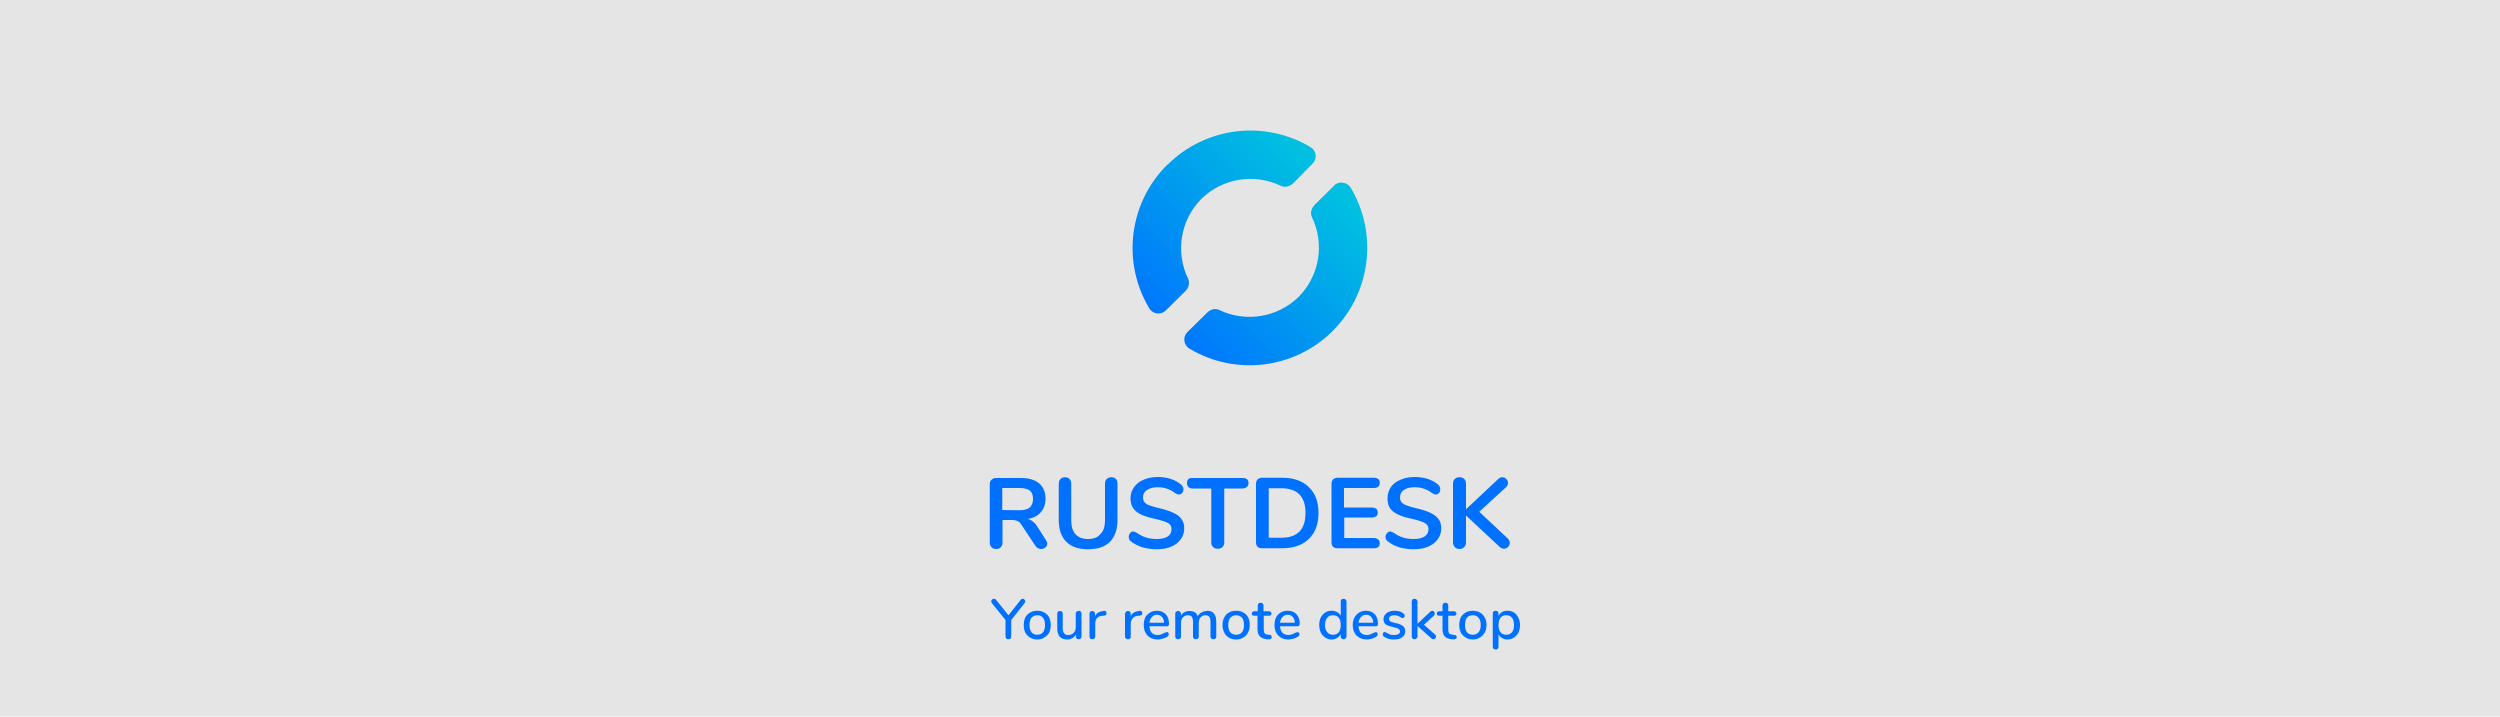
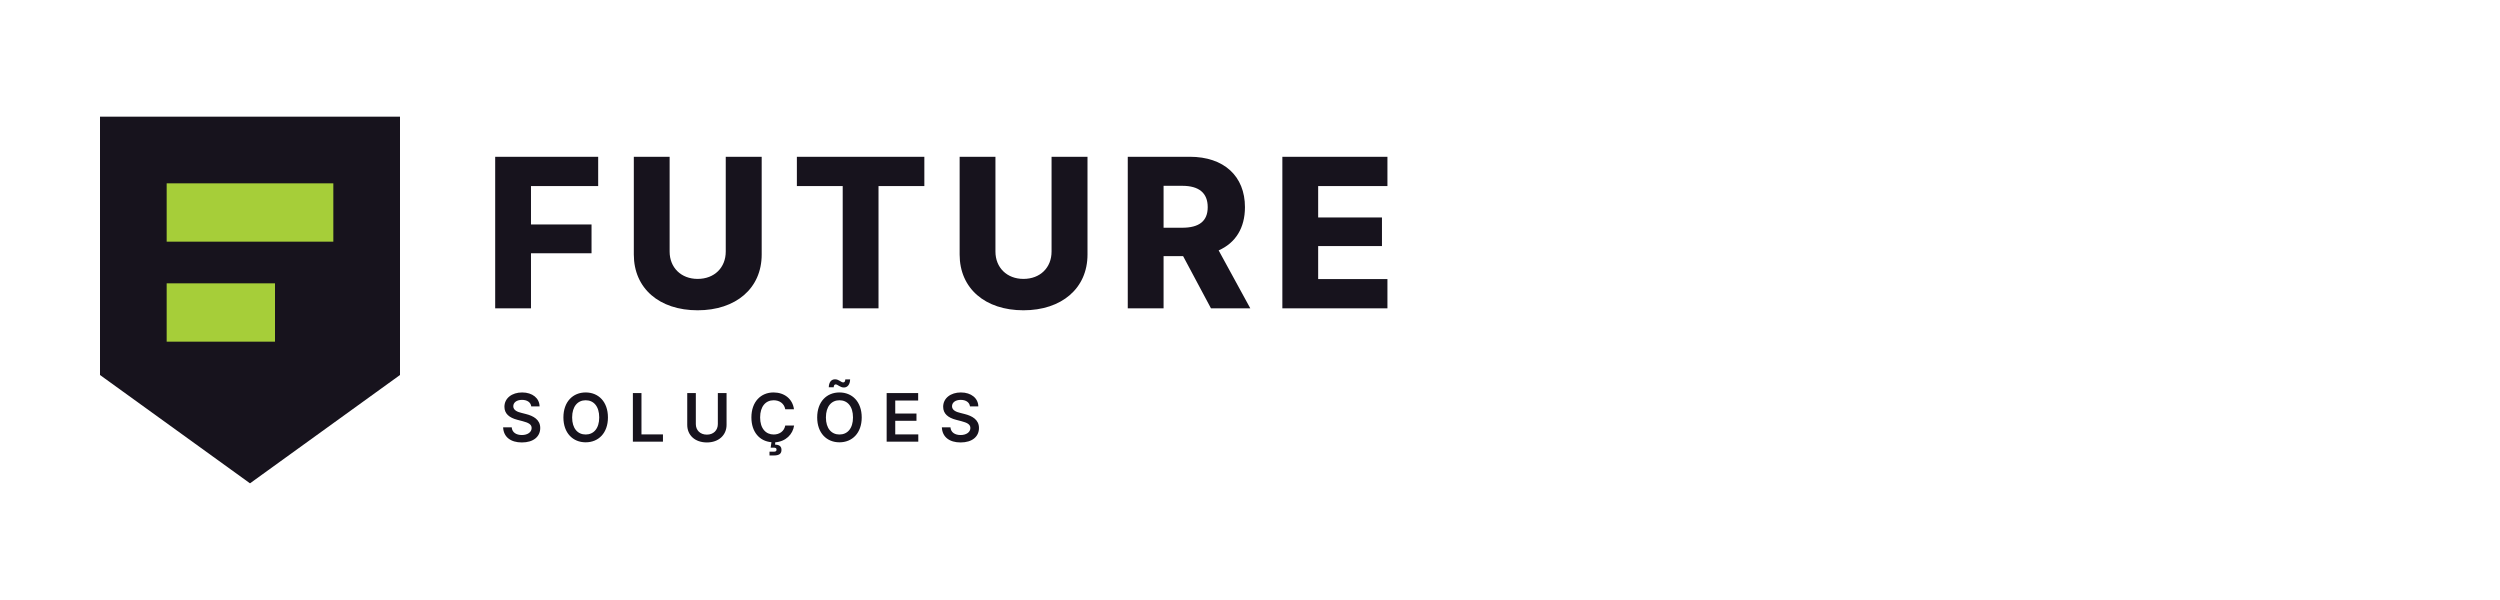
- <svg xmlns="http://www.w3.org/2000/svg" xmlns:xlink="http://www.w3.org/1999/xlink" xml:space="preserve" width="1000" height="286.6" style="clip-rule:evenodd;fill-rule:evenodd;stroke-linejoin:round;stroke-miterlimit:1.414">
-   <path d="M0 0h1000v286.6H0z" style="opacity:1;fill:#e5e5e5;fill-opacity:1;fill-rule:evenodd;stroke:none;stroke-width:.143px;stroke-linecap:butt;stroke-linejoin:miter;stroke-miterlimit:4;stroke-dasharray:none;stroke-dashoffset:0;stroke-opacity:1;marker:none" />
-   <defs>
-     <linearGradient xlink:href="#a" id="c" x1=".1" x2=".8" y1=".9" y2=".2" gradientTransform="matrix(94.00173 0 0 93.99768 453 52.2)" gradientUnits="userSpaceOnUse" />
-     <linearGradient id="a" x1=".1" x2=".8" y1=".9" y2=".2" gradientTransform="matrix(26.301 0 0 26.331 90.7 911.8)" gradientUnits="userSpaceOnUse">
-       <stop offset="0" stop-color="#004ba6" style="stop-color:#0071ff;stop-opacity:1" />
-       <stop offset="1" stop-color="#00bfe1" style="stop-color:#00bfe1;stop-opacity:1" />
-     </linearGradient>
-     <path id="b" d="M412.8 154.2h247V204h-247z" />
-   </defs>
-   <g style="clip-rule:evenodd;fill-rule:evenodd;stroke-linejoin:round;stroke-miterlimit:1.414">
-     <g style="font-size:40px;line-height:1.25;white-space:pre;shape-inside:url(#b);fill:#0071ff" transform="translate(-20 28.7)">
-       <path d="M438.4 187.4q.5.7.5 1.4 0 .9-.8 1.5-.7.6-1.7.6-.6 0-1.2-.3t-1-.9l-5.3-8q-.8-1.4-1.7-1.9-1-.5-2.4-.5H421v9q0 1.2-.7 1.9-.6.7-1.8.7-1.2 0-1.9-.7t-.7-2V165q0-1.2.7-1.8.7-.7 1.8-.7h10q4.8 0 7.3 2.2 2.5 2.1 2.5 6.1 0 3.3-1.9 5.4-1.8 2.1-5.2 2.7 1.2.3 2 1 1 .7 1.8 2zm-10.8-12q3 0 4.3-1.1 1.3-1.2 1.3-3.4 0-2.4-1.3-3.4-1.4-1-4.3-1h-6.7v8.8zm27.7 15.6q-5.8 0-8.8-3-3-3-3-8.8v-14.4q0-1.2.7-1.9.6-.7 1.8-.7 1.2 0 1.8.7.7.7.7 1.9v14.7q0 3.6 1.7 5.5 1.8 1.9 5 1.9 3.4 0 5-2 1.8-1.8 1.8-5.4v-14.7q0-1.2.7-1.9t1.8-.7q1.2 0 1.9.7.6.7.6 1.9v14.4q0 5.7-3 8.8-3 3-8.7 3zm27.4 0q-3 0-5.8-.8-2.7-.9-4.5-2.3-.9-.6-.9-1.9 0-.8.5-1.4.5-.7 1.2-.7t1.6.6q1.8 1.2 3.6 1.8 2 .6 4.2.6 3 0 4.5-1t1.5-3q0-1.6-1.4-2.4-1.5-.8-4.9-1.6-3.5-.7-5.7-1.7t-3.3-2.6q-1.1-1.5-1.1-4 0-2.4 1.4-4.4 1.4-2 3.8-3 2.6-1.1 5.7-1.1 5.7 0 9.3 3 .5.4.7.9.3.4.3 1 0 .9-.6 1.5-.4.6-1.1.6l-.8-.1-.9-.5q-1.6-1.2-3.2-1.7-1.5-.6-3.7-.6-2.7 0-4.3 1.1-1.6 1-1.6 3 0 1.7 1.4 2.6 1.4.8 4.8 1.6 3.5.8 5.7 1.8 2.3 1 3.4 2.5 1.2 1.5 1.2 3.8 0 2.5-1.4 4.4-1.3 1.9-3.9 3-2.4 1-5.7 1zm24.4-.2q-1.2 0-1.9-.7t-.7-1.8v-21.6h-7.3q-2.4 0-2.4-2.2t2.4-2H517q2.4 0 2.4 2t-2.4 2.2h-7.3v21.6q0 1.1-.7 1.8t-1.9.7zm17.8-.2q-1.2 0-1.9-.6-.6-.7-.6-1.8v-23.3q0-1.2.6-1.8.7-.7 1.9-.7h8q6.8 0 10.6 3.7 3.9 3.7 3.9 10.4t-3.9 10.4q-3.8 3.7-10.7 3.7zm7.6-4.2q9.7 0 9.7-9.9t-9.7-9.9h-5v19.8zm22.5 4.2q-1.1 0-1.8-.6-.6-.7-.6-1.8v-23.3q0-1.2.6-1.8.7-.7 1.8-.7h14.5q1.1 0 1.8.5.6.6.6 1.5 0 1-.6 1.6-.7.5-1.8.5h-11.9v7.8h11q1.2 0 1.9.5.6.5.6 1.5t-.6 1.5-1.8.5h-11v8.2h11.8q1.1 0 1.8.6.6.5.6 1.5t-.6 1.5-1.8.5zm30.5.4q-3.1 0-5.9-.8-2.7-.9-4.4-2.3-1-.6-1-1.9 0-.8.6-1.4.5-.7 1.2-.7t1.6.6q1.7 1.2 3.6 1.8 1.9.6 4.2.6 2.9 0 4.4-1 1.6-1 1.6-3 0-1.6-1.5-2.4-1.4-.8-4.8-1.6-3.5-.7-5.7-1.7t-3.4-2.6q-1-1.5-1-4 0-2.4 1.3-4.4 1.4-2 3.9-3 2.5-1.1 5.6-1.1 5.8 0 9.4 3 .5.4.7.9.2.4.2 1 0 .9-.5 1.5t-1.2.6l-.7-.1-.9-.5q-1.6-1.2-3.2-1.7-1.5-.6-3.8-.6-2.7 0-4.3 1.1-1.5 1-1.5 3 0 1.7 1.4 2.6 1.4.8 4.7 1.6 3.6.8 5.8 1.8 2.2 1 3.4 2.5 1.2 1.5 1.2 3.8 0 2.5-1.4 4.4-1.4 1.9-3.9 3-2.5 1-5.7 1zm37.6-4.3q.8.8.8 1.8 0 .9-.7 1.6-.7.7-1.6.7-1 0-1.9-.9l-13.3-12.4v10.8q0 1.1-.7 1.8-.7.8-1.9.8t-1.9-.8q-.7-.7-.7-1.8v-23.5q0-1.2.7-1.9t1.9-.7q1.2 0 1.9.7t.7 1.9V175l12.9-12.1q.7-.7 1.6-.7 1 0 1.6.7.7.7.7 1.6t-.8 1.7l-10.7 9.8z" aria-label="RUSTDESK" style="font-weight:700;font-family:Nunito;-inkscape-font-specification:&quot;Nunito Bold&quot;" />
-     </g>
-     <g style="font-size:22.667px;line-height:1.25;fill:#0071ff">
-       <path d="M390.8 212.4q.3-.4.7-.4.5 0 .8.3.3.4.3.8t-.3.7l-5.3 6.7v6.5q0 .6-.4 1-.3.2-.8.2t-.8-.3q-.3-.3-.3-.9v-6.5l-5.4-6.7q-.3-.3-.3-.7 0-.5.3-.8.4-.3.8-.3.5 0 .8.4l5 6.2zm6.6 15.9q-1.6 0-2.9-.8-1.2-.7-1.9-2-.6-1.3-.6-3t.6-3q.7-1.3 2-2 1.2-.7 2.8-.7t2.8.7q1.3.7 2 2 .6 1.3.6 3t-.6 3q-.7 1.3-2 2-1.2.8-2.8.8zm0-1.9q1.5 0 2.3-1 .8-1 .8-2.9t-.8-2.9q-.8-1-2.3-1t-2.3 1q-.8 1-.8 3 0 1.8.8 2.8.8 1 2.3 1zm16.5-9.6q.6 0 .9.3.3.3.3.8v9.2q0 .5-.3.8-.4.3-.9.3t-.8-.3q-.2-.3-.2-.7v-.9q-.6 1-1.5 1.5-1 .5-2 .5-4 0-4-4.5V218q0-.5.2-.8.3-.3.9-.3.5 0 .8.3.3.3.3.8v5.9q0 1.3.6 2 .5.6 1.6.6 1.4 0 2.2-.9.8-.8.8-2.3V218q0-.5.3-.8.3-.3.8-.3zm10.2 0q1 0 1 1 0 .4-.2.7-.2.2-.9.3h-.6q-1.5.2-2.2 1-.6 1-.6 2.1v5.2q0 .6-.4.8-.3.3-.8.3t-.8-.3q-.3-.2-.3-.8V218q0-.5.3-.8.3-.3.8-.3t.8.3q.3.3.3.8v1q.4-1 1.3-1.5t2-.6zm14.3 0q1 0 1 1 0 .4-.2.7l-.9.3h-.7q-1.4.2-2 1-.8 1-.8 2.1v5.2q0 .6-.3.8-.3.3-.8.3t-.8-.3q-.4-.2-.4-.8V218q0-.5.4-.8.3-.3.8-.3t.8.3q.3.3.3.8v1q.4-1 1.3-1.5.8-.5 2-.6zm10.9 8.5q.3 0 .5.3.2.2.2.6 0 .6-.8 1.1-.8.5-1.8.7-.9.3-1.7.3-2.7 0-4.2-1.6-1.5-1.5-1.5-4.2 0-1.7.6-3 .7-1.3 2-2 1.1-.7 2.7-.7 2.2 0 3.5 1.4 1.3 1.4 1.3 3.8 0 1-.8 1h-7q.2 3.5 3.3 3.5.9 0 1.5-.3l1.3-.6.4-.1.5-.2zm-4-6.9q-1.3 0-2 .9-.9.8-1 2.3h5.8q0-1.5-.8-2.3-.7-.9-2-.9zm20-1.6q3.7 0 3.7 4.4v6q0 .4-.3.7-.3.3-.8.3t-.9-.3q-.3-.3-.3-.8v-5.9q0-1.3-.5-2-.5-.6-1.5-.6-1.3 0-2 .9-.7.8-.7 2.3v5.3q0 .5-.3.8-.4.3-.9.3t-.8-.3q-.3-.3-.3-.8v-5.9q0-1.3-.5-2-.5-.6-1.6-.6-1.2 0-2 .9-.7.8-.7 2.3v5.3q0 .5-.3.8-.3.3-.8.3t-.9-.3q-.3-.3-.3-.8V218q0-.5.3-.8.4-.3.9-.3.4 0 .7.3.4.3.4.8v.8q.5-1 1.3-1.4 1-.5 2-.5 1.3 0 2.2.5.8.5 1.2 1.6.5-1 1.5-1.5 1-.6 2.2-.6zm11.7 11.5q-1.7 0-3-.8-1.2-.7-1.8-2-.7-1.3-.7-3t.7-3q.6-1.3 1.9-2 1.2-.7 2.9-.7t2.8.7q1.3.7 2 2 .6 1.3.6 3t-.7 3q-.6 1.3-1.9 2-1.2.8-2.8.8zm0-1.9q1.5 0 2.3-1 .8-1 .8-2.9t-.8-2.9q-.9-1-2.3-1t-2.4 1q-.8 1-.8 3 0 1.8.8 2.8.8 1 2.4 1zm13.3 0q.5.1.7.3.2.2.2.6 0 .5-.3.7-.4.3-1 .2h-.7q-1.8-.2-2.7-1.1-1-1-1-3v-5.3h-1.3q-1 0-1-.9 0-.4.3-.6.3-.3.7-.3h1.4v-2.3q0-.5.3-.8.3-.3.8-.3t.9.3q.3.3.3.8v2.3h2.2q.5 0 .7.3.3.2.3.6 0 .4-.3.7-.2.2-.7.2H488v5.5q0 1 .4 1.6.5.4 1.4.5zm11.2-1q.4 0 .6.2.2.2.2.6 0 .6-.8 1.1-.8.5-1.8.7-1 .3-1.8.3-2.6 0-4.1-1.6-1.5-1.5-1.5-4.2 0-1.7.6-3 .7-1.3 1.9-2t2.8-.7q2.2 0 3.5 1.4 1.3 1.4 1.3 3.8 0 1-.9 1h-7q.3 3.5 3.4 3.5.9 0 1.5-.3l1.3-.6.3-.1.5-.2zm-3.9-7q-1.3 0-2.1.9-.8.8-1 2.3h5.9q0-1.5-.8-2.3-.7-.9-2-.9zm22.3-6.4q.5 0 .8.3.4.3.4.8v14q0 .5-.4.8-.3.3-.8.3t-.8-.3q-.3-.3-.3-.8v-1q-.5 1-1.5 1.6-1 .6-2.2.6-1.4 0-2.5-.8-1.1-.7-1.8-2-.6-1.3-.6-3 0-1.8.6-3 .7-1.3 1.8-2 1-.7 2.5-.7 1.3 0 2.2.5 1 .5 1.5 1.5V213q0-.4.3-.7.3-.3.8-.3zm-4.2 14.4q1.5 0 2.3-1 .8-1 .8-2.9t-.8-2.9q-.8-1-2.3-1t-2.3 1q-.9 1-.9 2.9 0 1.8.9 2.9.8 1 2.3 1zm17.2-1q.3 0 .5.2t.2.6q0 .6-.8 1.1-.8.5-1.7.7-1 .3-1.8.3-2.6 0-4.2-1.6-1.5-1.5-1.5-4.2 0-1.7.7-3t1.9-2q1.2-.7 2.7-.7 2.2 0 3.5 1.4 1.3 1.4 1.3 3.8 0 1-.8 1h-7q.2 3.5 3.4 3.5.8 0 1.4-.3.7-.2 1.3-.6l.4-.1.5-.2zm-4-7q-1.2 0-2 .9-.8.8-1 2.3h5.9q-.1-1.5-.8-2.3-.7-.9-2-.9zm11.2 9.9q-2.3 0-3.8-1-.4-.2-.6-.5l-.1-.6q0-.4.2-.6.2-.3.5-.3t1 .4l1.2.6q.7.2 1.7.2t1.7-.4q.6-.4.6-1 0-.5-.3-.8-.2-.3-.8-.5l-1.7-.5q-2-.4-3-1.1-.8-.8-.8-2 0-1 .6-1.8t1.6-1.2q1-.4 2.2-.4 1 0 1.8.2.9.2 1.5.7.8.5.8 1.1 0 .4-.3.7-.2.2-.5.2h-.4q-.2 0-.5-.4l-1.2-.5q-.5-.2-1.3-.2-1 0-1.5.4-.6.4-.6 1 0 .7.5 1 .6.4 2 .7 1.6.3 2.4.8.9.4 1.2 1 .4.6.4 1.5 0 1.5-1.2 2.4-1.2.9-3.3.9zm16.4-2q.4.3.4.8t-.3.8q-.3.3-.7.3-.5 0-.8-.3l-5.6-5v4.2q0 .5-.4.8-.3.3-.8.3t-.8-.3q-.3-.3-.3-.8v-14q0-.5.3-.8.3-.3.8-.3t.8.3q.4.3.4.8v8.9l5.1-4.8q.4-.4.8-.4t.7.3q.3.4.3.8t-.3.8l-4 3.7zm7.7.2q.5 0 .7.2.3.2.3.6 0 .5-.4.7-.3.3-1 .2h-.6q-1.9-.2-2.8-1.1-.9-1-.9-3v-5.3h-1.3q-1 0-1-.9 0-.4.2-.6.3-.3.8-.3h1.3v-2.3q0-.5.3-.8.3-.3.9-.3.5 0 .8.3.3.3.3.8v2.3h2.3q.4 0 .7.3.3.2.3.6 0 .4-.3.7-.3.2-.7.2h-2.3v5.5q0 1 .4 1.6.5.4 1.4.5zm7.4 1.8q-1.6 0-2.8-.8-1.3-.7-2-2-.6-1.3-.6-3t.6-3q.7-1.3 2-2 1.2-.7 2.8-.7t2.9.7q1.2.7 1.9 2t.7 3q0 1.7-.7 3t-2 2q-1.1.8-2.8.8zm0-1.9q1.5 0 2.3-1 .9-1 .9-2.9t-.9-2.9q-.8-1-2.3-1t-2.3 1q-.8 1-.8 3 0 1.8.8 2.8.8 1 2.3 1zm14-9.6q1.4 0 2.5.7t1.7 2q.7 1.3.7 3 0 1.8-.6 3t-1.8 2q-1.1.8-2.6.8-1.2 0-2.2-.6-.9-.5-1.4-1.5v5q0 .5-.3.8-.3.3-.8.3t-.9-.3q-.3-.3-.3-.8v-13.3q0-.5.3-.8.3-.3.9-.3.5 0 .8.3.3.3.3.8v1q.5-1 1.4-1.6 1-.5 2.2-.5zm-.6 9.6q1.5 0 2.3-1 .8-1 .8-2.8 0-2-.8-3t-2.3-1q-1.5 0-2.3 1-.8 1-.8 3 0 1.8.8 2.8.8 1 2.3 1z" aria-label="Your remote desktop" style="font-weight:600;font-family:Nunito;-inkscape-font-specification:&quot;Nunito Semi-Bold&quot;" transform="translate(17.5 27.5)" />
-     </g>
+ <svg xmlns="http://www.w3.org/2000/svg" viewBox="0 0 300 72" role="img" aria-label="Future Soluções">
+   <g transform="translate(2 5)">
+     <path d="M10 9h36v31L28 53 10 40z" fill="#17131d" />
+     <path d="M18 17h20v7H18z" fill="#a6ce39" />
+     <path d="M18 29h13v7H18z" fill="#a6ce39" />
  </g>
-   <path fill="url(#b)" d="m533.7 74.2-7.7 7.6c-1.4 1.3-2 3.2-1.3 4.9a28 28 0 0 1-5.2 32 28.1 28.1 0 0 1-32 5.2c-1.7-.7-3.5 0-4.7 1.2l-7.9 7.8a4.2 4.2 0 0 0 .8 6.5 47 47 0 0 0 64.6-64.3 4.2 4.2 0 0 0-3-2 4.2 4.2 0 0 0-3.6 1zM467 65.8a46.9 46.9 0 0 0-7.3 57.5 4.2 4.2 0 0 0 6.6.9l7.7-7.6c1.4-1.3 2-3.2 1.3-5a28 28 0 0 1 5.2-32 28.1 28.1 0 0 1 32-5.2c1.6.7 3.5.1 4.7-1l7.9-8a4.2 4.2 0 0 0-.8-6.5 47 47 0 0 0-57.4 7.1z" style="isolation:isolate;fill:url(#c);stroke-width:.988" />
+   <text x="58" y="37" font-family="Inter,Arial,sans-serif" font-size="25" font-weight="800" letter-spacing="2" fill="#17131d">FUTURE</text>
+   <text x="60" y="53" font-family="Inter,Arial,sans-serif" font-size="8" font-weight="600" letter-spacing="2" fill="#17131d">SOLUÇÕES</text>
</svg>
